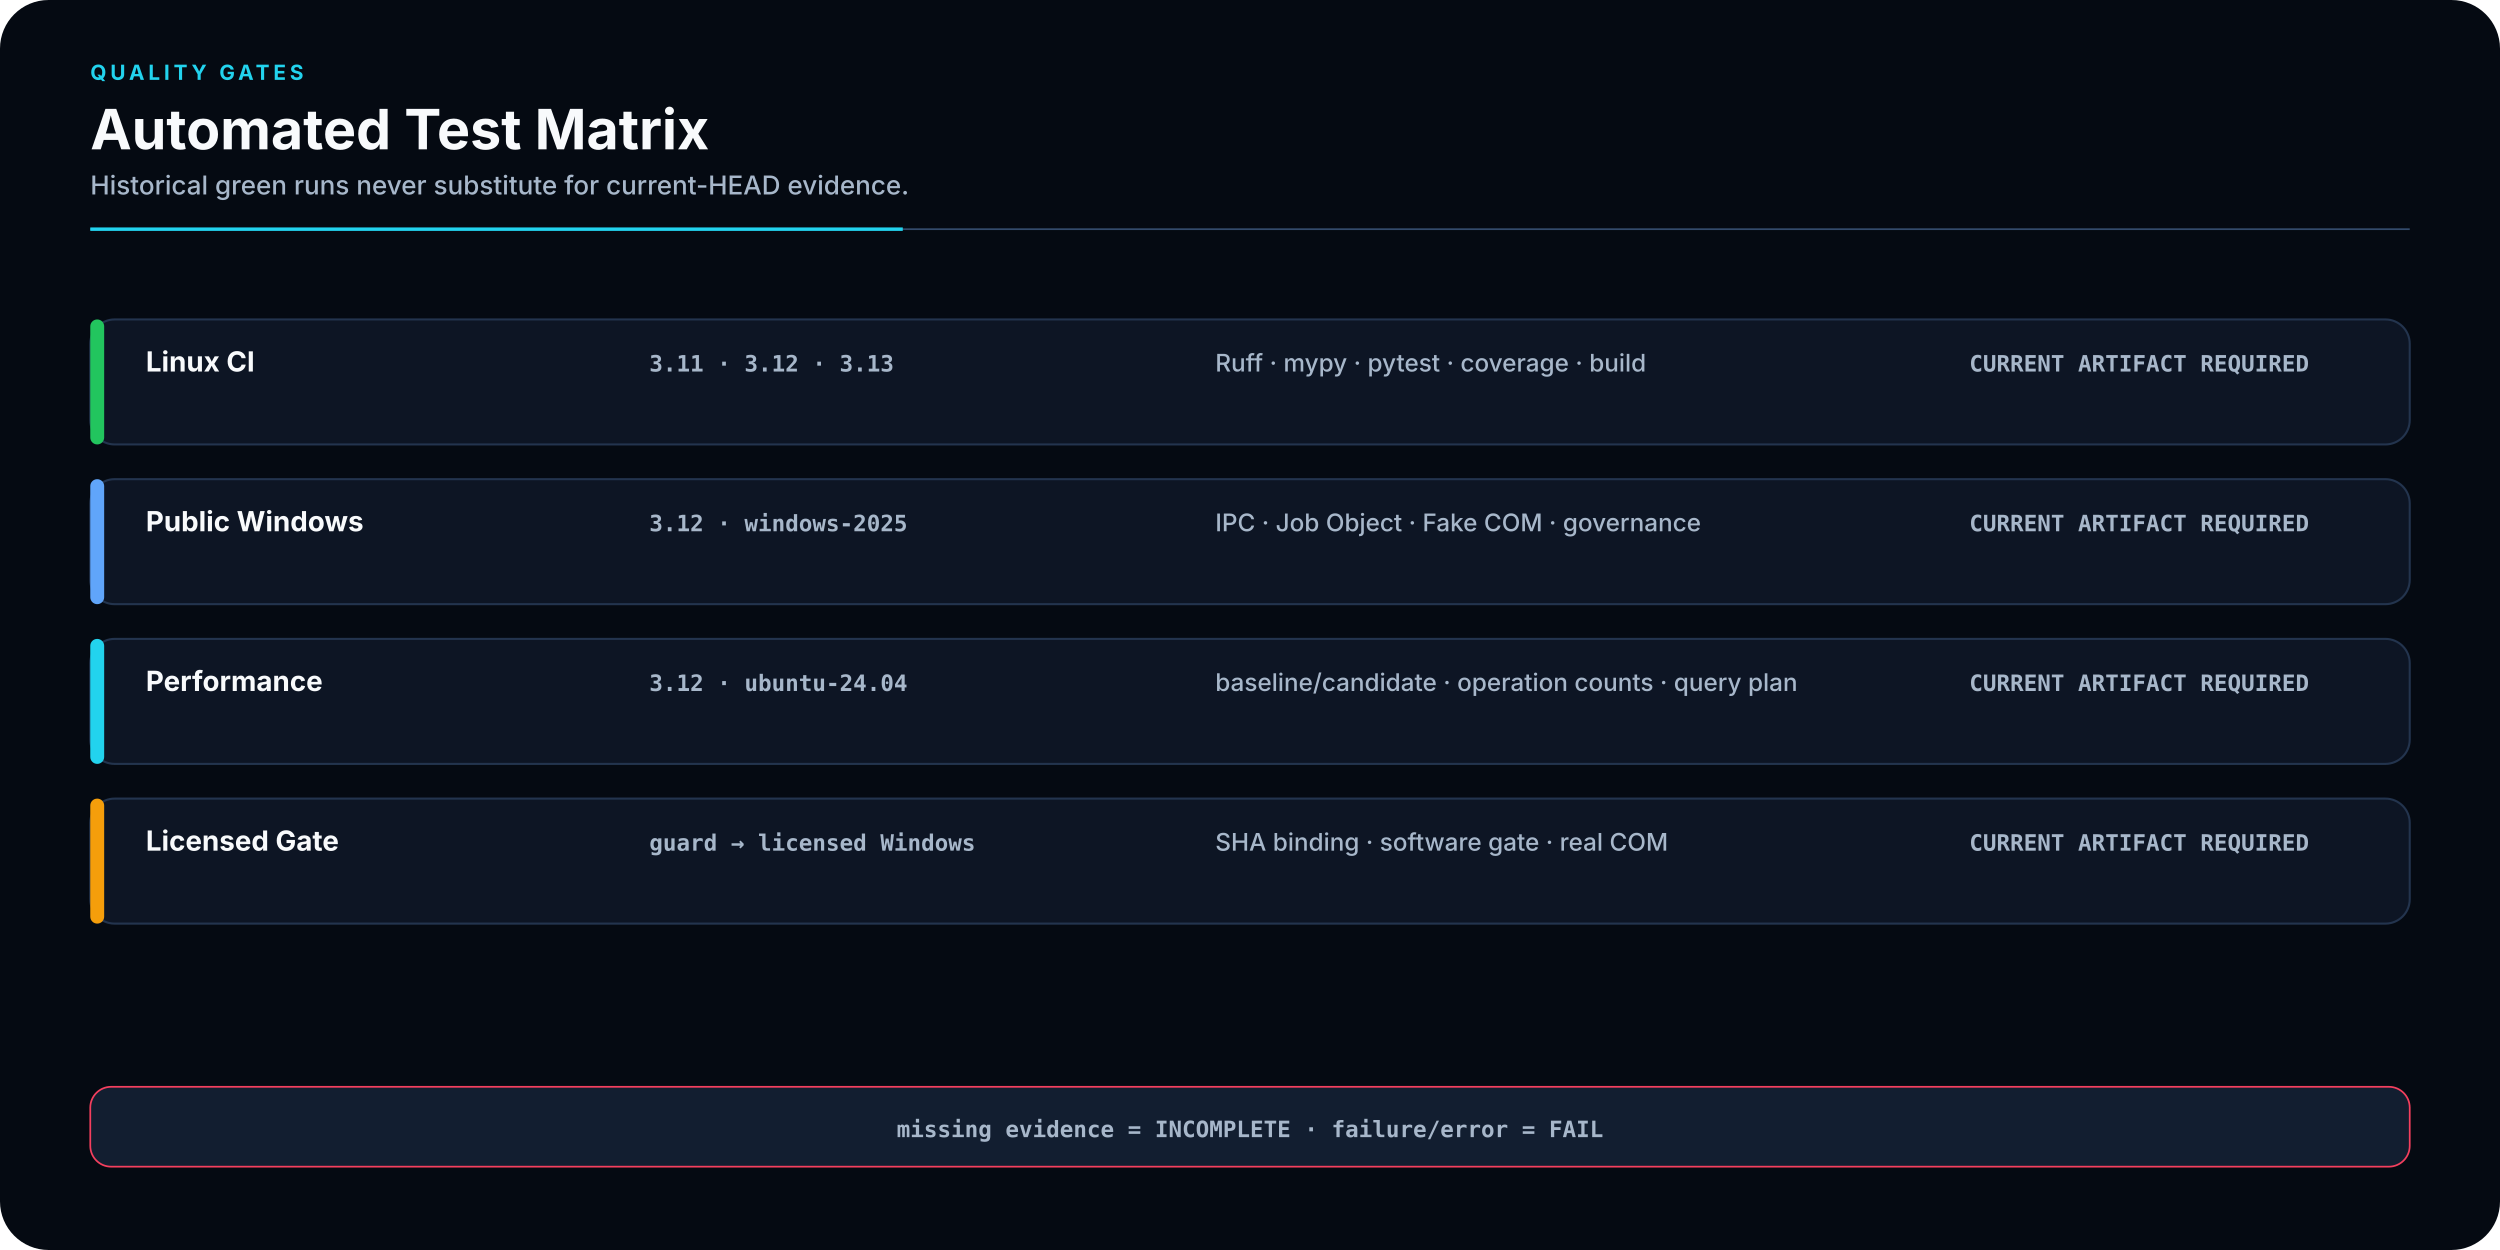
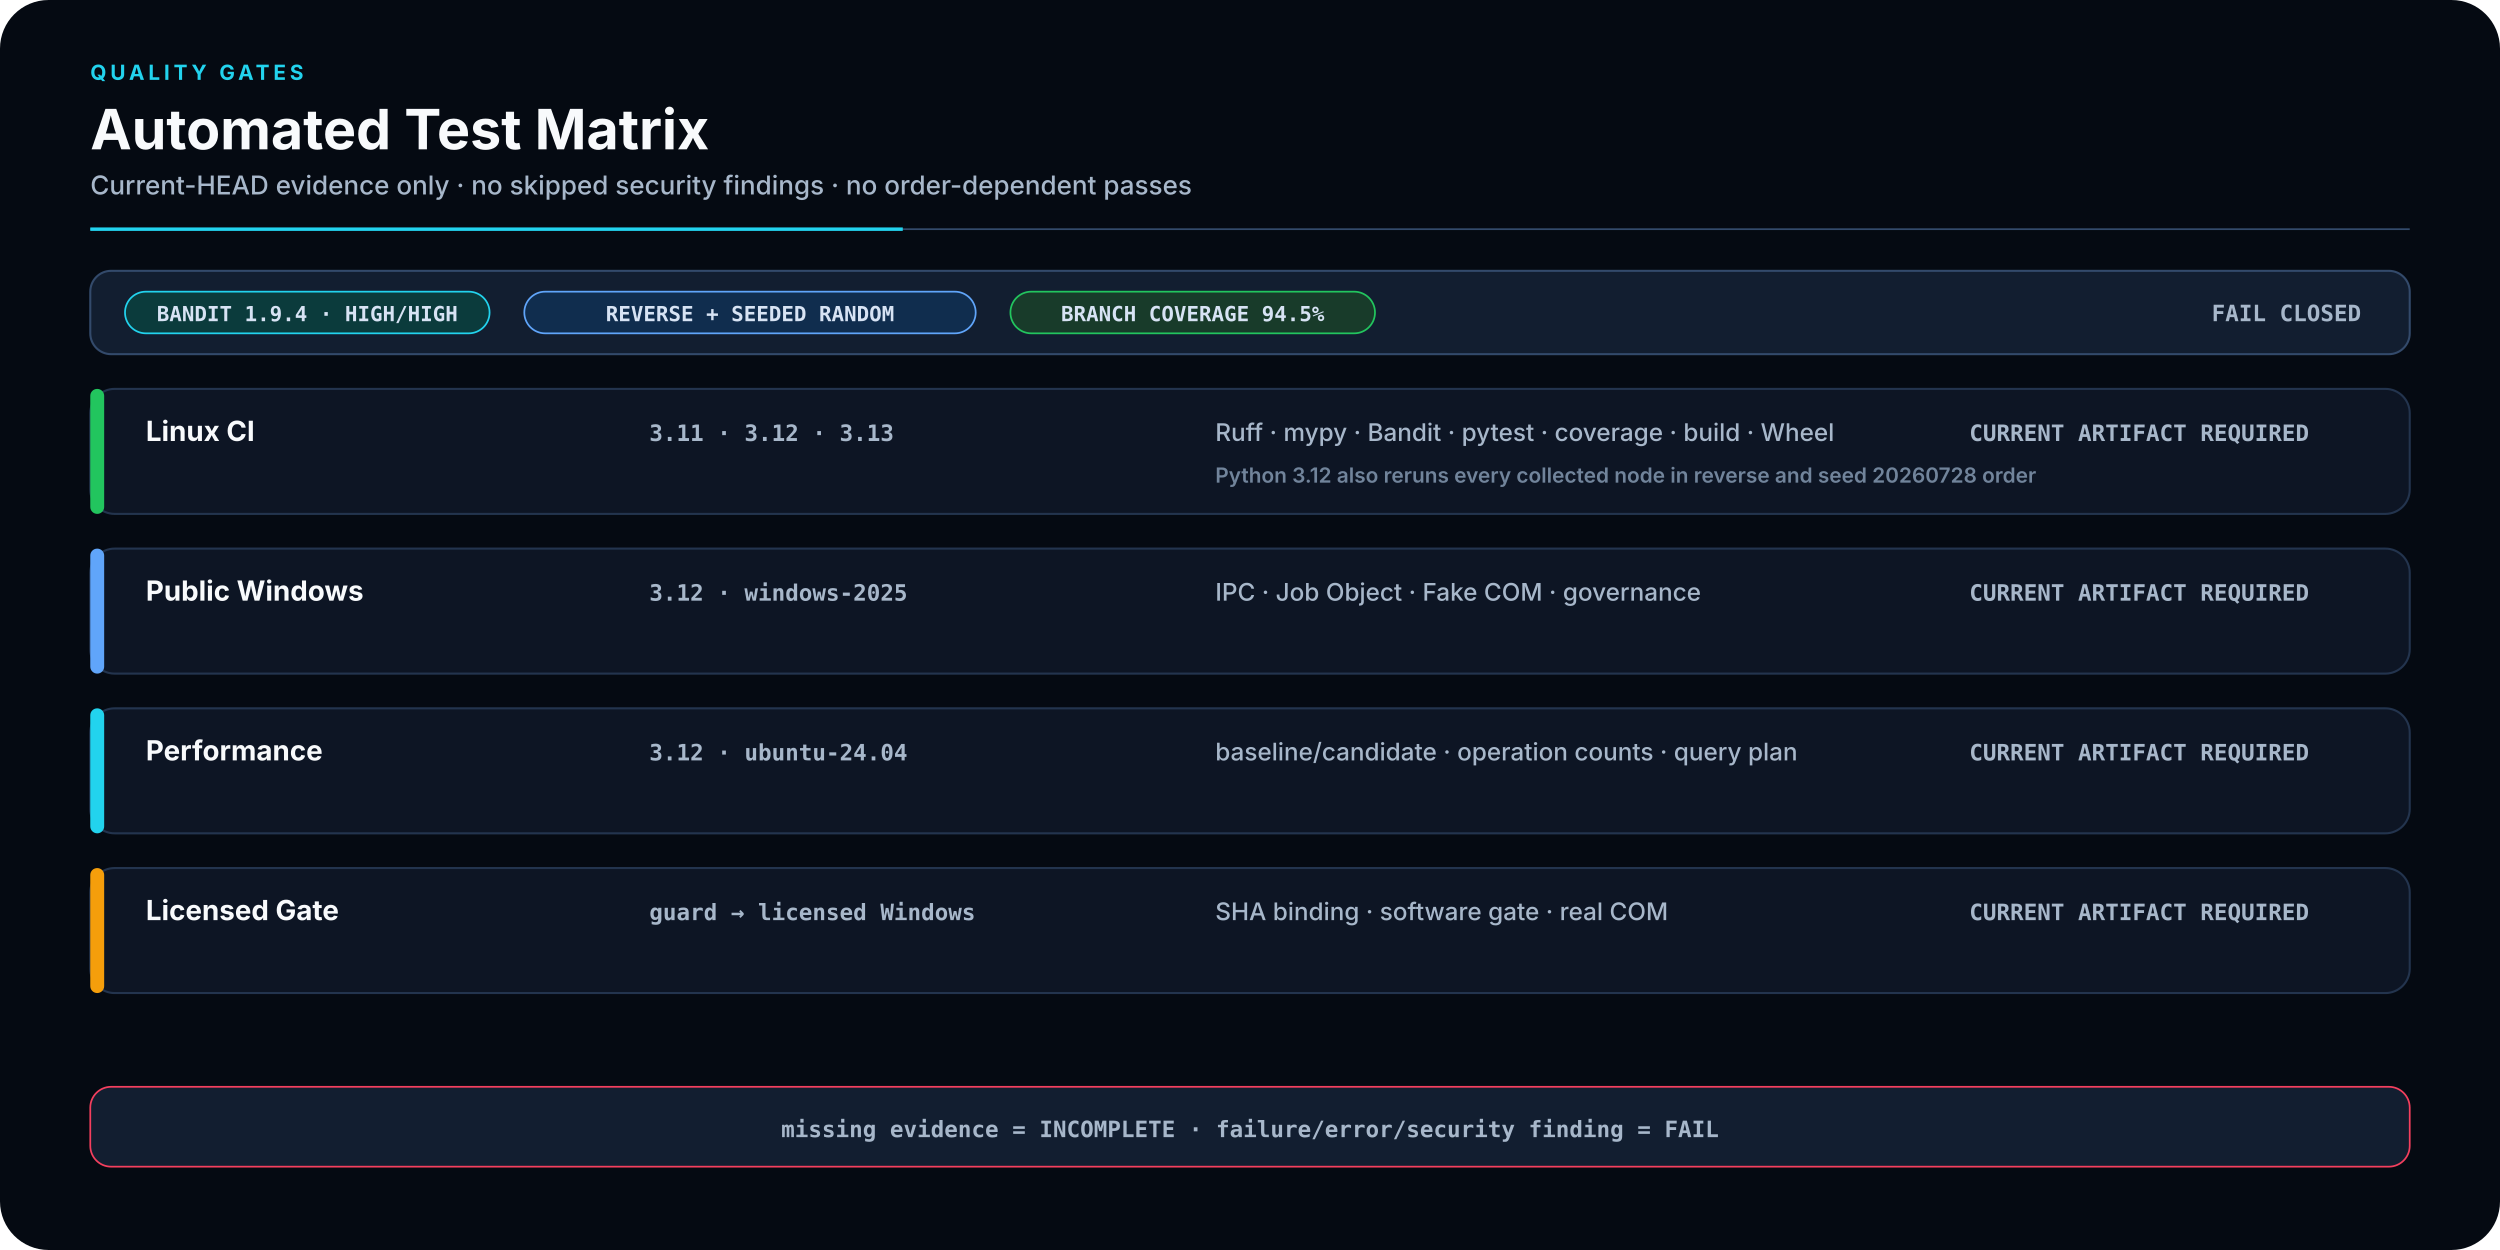
<svg xmlns="http://www.w3.org/2000/svg" viewBox="0 0 1440 720" role="img" aria-labelledby="title desc" data-design-system="ui-ux-pro-max" data-visual-version="3">
-   <style>.t{font-family:Inter,"Segoe UI",Arial,sans-serif;fill:#F8FAFC}.m{font-family:"JetBrains Mono",Consolas,monospace;fill:#A7B7CA}.e{font-family:Inter,"Segoe UI",Arial,sans-serif;font-size:12px;font-weight:700;letter-spacing:2.2px;fill:#22D3EE}.h{font-family:Inter,"Segoe UI",Arial,sans-serif;font-size:32px;font-weight:700;fill:#F8FAFC}.s{font-family:Inter,"Segoe UI",Arial,sans-serif;font-size:15px;font-weight:500;fill:#A7B7CA}.l{font-family:Inter,"Segoe UI",Arial,sans-serif;font-size:16px;font-weight:700;fill:#F8FAFC}.b{font-family:Inter,"Segoe UI",Arial,sans-serif;font-size:14px;font-weight:500;fill:#A7B7CA}.x{font-family:Inter,"Segoe UI",Arial,sans-serif;font-size:12px;font-weight:600;fill:#71849B}.c{font-family:"JetBrains Mono",Consolas,monospace;font-size:13px;font-weight:600;fill:#A7B7CA}.v{font-family:"JetBrains Mono",Consolas,monospace;font-size:21px;font-weight:700;fill:#F8FAFC}.p{fill:#0D1524;stroke:#23344E;stroke-width:1.2}.q{fill:#121E30;stroke:#334A6B;stroke-width:1.2}</style>
+   <style>.t{font-family:Inter,"Segoe UI",Arial,sans-serif;fill:#F8FAFC}.m{font-family:"JetBrains Mono",Consolas,monospace;fill:#A7B7CA}.e{font-family:Inter,"Segoe UI",Arial,sans-serif;font-size:12px;font-weight:700;letter-spacing:2.2px;fill:#22D3EE}.h{font-family:Inter,"Segoe UI",Arial,sans-serif;font-size:32px;font-weight:700;fill:#F8FAFC}.s{font-family:Inter,"Segoe UI",Arial,sans-serif;font-size:15px;font-weight:500;fill:#A7B7CA}.l{font-family:Inter,"Segoe UI",Arial,sans-serif;font-size:16px;font-weight:700;fill:#F8FAFC}.b{font-family:Inter,"Segoe UI",Arial,sans-serif;font-size:14px;font-weight:500;fill:#A7B7CA}.x{font-family:Inter,"Segoe UI",Arial,sans-serif;font-size:12px;font-weight:600;fill:#71849B}.c{font-family:"JetBrains Mono",Consolas,monospace;font-size:13px;font-weight:600;fill:#A7B7CA}.v{font-family:"JetBrains Mono",Consolas,monospace;font-size:21px;font-weight:700;fill:#F8FAFC}.p{fill:#0D1524;stroke:#23344E;stroke-width:1.2}.q{fill:#121E30;stroke:#334A6B;stroke-width:1.2}.k{font-family:"JetBrains Mono",Consolas,monospace;font-size:12px;font-weight:700;fill:#D7E3F4}</style>
  <rect width="1440" height="720" rx="28" fill="#050A12" />
  <path d="M52 132H1388" stroke="#334A6B" />
  <path d="M52 132H520" stroke="#22D3EE" stroke-width="2" />
  <text x="52" y="46" class="e">QUALITY GATES</text>
  <text x="52" y="86" class="h">Automated Test Matrix</text>
-   <text x="52" y="112" class="s">Historical green runs never substitute for current-HEAD evidence.</text>
-   <rect x="52" y="184" width="1336" height="72" rx="14" class="p" />
-   <rect x="52" y="184" width="8" height="72" rx="4" fill="#22C55E" />
-   <text x="84" y="214" class="l">Linux CI</text>
-   <text x="374" y="214" class="c">3.11 · 3.12 · 3.13</text>
-   <text x="700" y="214" class="b">Ruff · mypy · pytest · coverage · build</text>
-   <text x="1330" y="214" class="c" text-anchor="end">CURRENT ARTIFACT REQUIRED</text>
-   <rect x="52" y="276" width="1336" height="72" rx="14" class="p" />
-   <rect x="52" y="276" width="8" height="72" rx="4" fill="#60A5FA" />
-   <text x="84" y="306" class="l">Public Windows</text>
-   <text x="374" y="306" class="c">3.12 · windows-2025</text>
-   <text x="700" y="306" class="b">IPC · Job Object · Fake COM · governance</text>
-   <text x="1330" y="306" class="c" text-anchor="end">CURRENT ARTIFACT REQUIRED</text>
-   <rect x="52" y="368" width="1336" height="72" rx="14" class="p" />
-   <rect x="52" y="368" width="8" height="72" rx="4" fill="#22D3EE" />
-   <text x="84" y="398" class="l">Performance</text>
-   <text x="374" y="398" class="c">3.12 · ubuntu-24.04</text>
-   <text x="700" y="398" class="b">baseline/candidate · operation counts · query plan</text>
-   <text x="1330" y="398" class="c" text-anchor="end">CURRENT ARTIFACT REQUIRED</text>
-   <rect x="52" y="460" width="1336" height="72" rx="14" class="p" />
-   <rect x="52" y="460" width="8" height="72" rx="4" fill="#F59E0B" />
-   <text x="84" y="490" class="l">Licensed Gate</text>
-   <text x="374" y="490" class="c">guard → licensed Windows</text>
-   <text x="700" y="490" class="b">SHA binding · software gate · real COM</text>
-   <text x="1330" y="490" class="c" text-anchor="end">CURRENT ARTIFACT REQUIRED</text>
+   <text x="52" y="112" class="s">Current-HEAD evidence only · no skipped security findings · no order-dependent passes</text>
+   <rect x="52" y="156" width="1336" height="48" rx="12" class="q" />
+   <rect x="72" y="168" width="210" height="24" rx="12" fill="#0B3B3C" stroke="#22D3EE" />
+   <text x="177" y="185" class="k" text-anchor="middle">BANDIT 1.9.4 · HIGH/HIGH</text>
+   <rect x="302" y="168" width="260" height="24" rx="12" fill="#102D4E" stroke="#60A5FA" />
+   <text x="432" y="185" class="k" text-anchor="middle">REVERSE + SEEDED RANDOM</text>
+   <rect x="582" y="168" width="210" height="24" rx="12" fill="#183B2A" stroke="#22C55E" />
+   <text x="687" y="185" class="k" text-anchor="middle">BRANCH COVERAGE 94.5%</text>
+   <text x="1360" y="185" class="c" text-anchor="end">FAIL CLOSED</text>
+   <rect x="52" y="224" width="1336" height="72" rx="14" class="p" />
+   <rect x="52" y="224" width="8" height="72" rx="4" fill="#22C55E" />
+   <text x="84" y="254" class="l">Linux CI</text>
+   <text x="374" y="254" class="c">3.11 · 3.12 · 3.13</text>
+   <text x="700" y="254" class="b">Ruff · mypy · Bandit · pytest · coverage · build · Wheel</text>
+   <text x="1330" y="254" class="c" text-anchor="end">CURRENT ARTIFACT REQUIRED</text>
+   <text x="700" y="278" class="x">Python 3.12 also reruns every collected node in reverse and seed 20260728 order</text>
+   <rect x="52" y="316" width="1336" height="72" rx="14" class="p" />
+   <rect x="52" y="316" width="8" height="72" rx="4" fill="#60A5FA" />
+   <text x="84" y="346" class="l">Public Windows</text>
+   <text x="374" y="346" class="c">3.12 · windows-2025</text>
+   <text x="700" y="346" class="b">IPC · Job Object · Fake COM · governance</text>
+   <text x="1330" y="346" class="c" text-anchor="end">CURRENT ARTIFACT REQUIRED</text>
+   <rect x="52" y="408" width="1336" height="72" rx="14" class="p" />
+   <rect x="52" y="408" width="8" height="72" rx="4" fill="#22D3EE" />
+   <text x="84" y="438" class="l">Performance</text>
+   <text x="374" y="438" class="c">3.12 · ubuntu-24.04</text>
+   <text x="700" y="438" class="b">baseline/candidate · operation counts · query plan</text>
+   <text x="1330" y="438" class="c" text-anchor="end">CURRENT ARTIFACT REQUIRED</text>
+   <rect x="52" y="500" width="1336" height="72" rx="14" class="p" />
+   <rect x="52" y="500" width="8" height="72" rx="4" fill="#F59E0B" />
+   <text x="84" y="530" class="l">Licensed Gate</text>
+   <text x="374" y="530" class="c">guard → licensed Windows</text>
+   <text x="700" y="530" class="b">SHA binding · software gate · real COM</text>
+   <text x="1330" y="530" class="c" text-anchor="end">CURRENT ARTIFACT REQUIRED</text>
  <rect x="52" y="626" width="1336" height="46" rx="12" fill="#121E30" stroke="#F43F5E" />
-   <text x="720" y="655" class="c" text-anchor="middle">missing evidence = INCOMPLETE · failure/error = FAIL</text>
+   <text x="720" y="655" class="c" text-anchor="middle">missing evidence = INCOMPLETE · failure/error/security finding = FAIL</text>
</svg>
